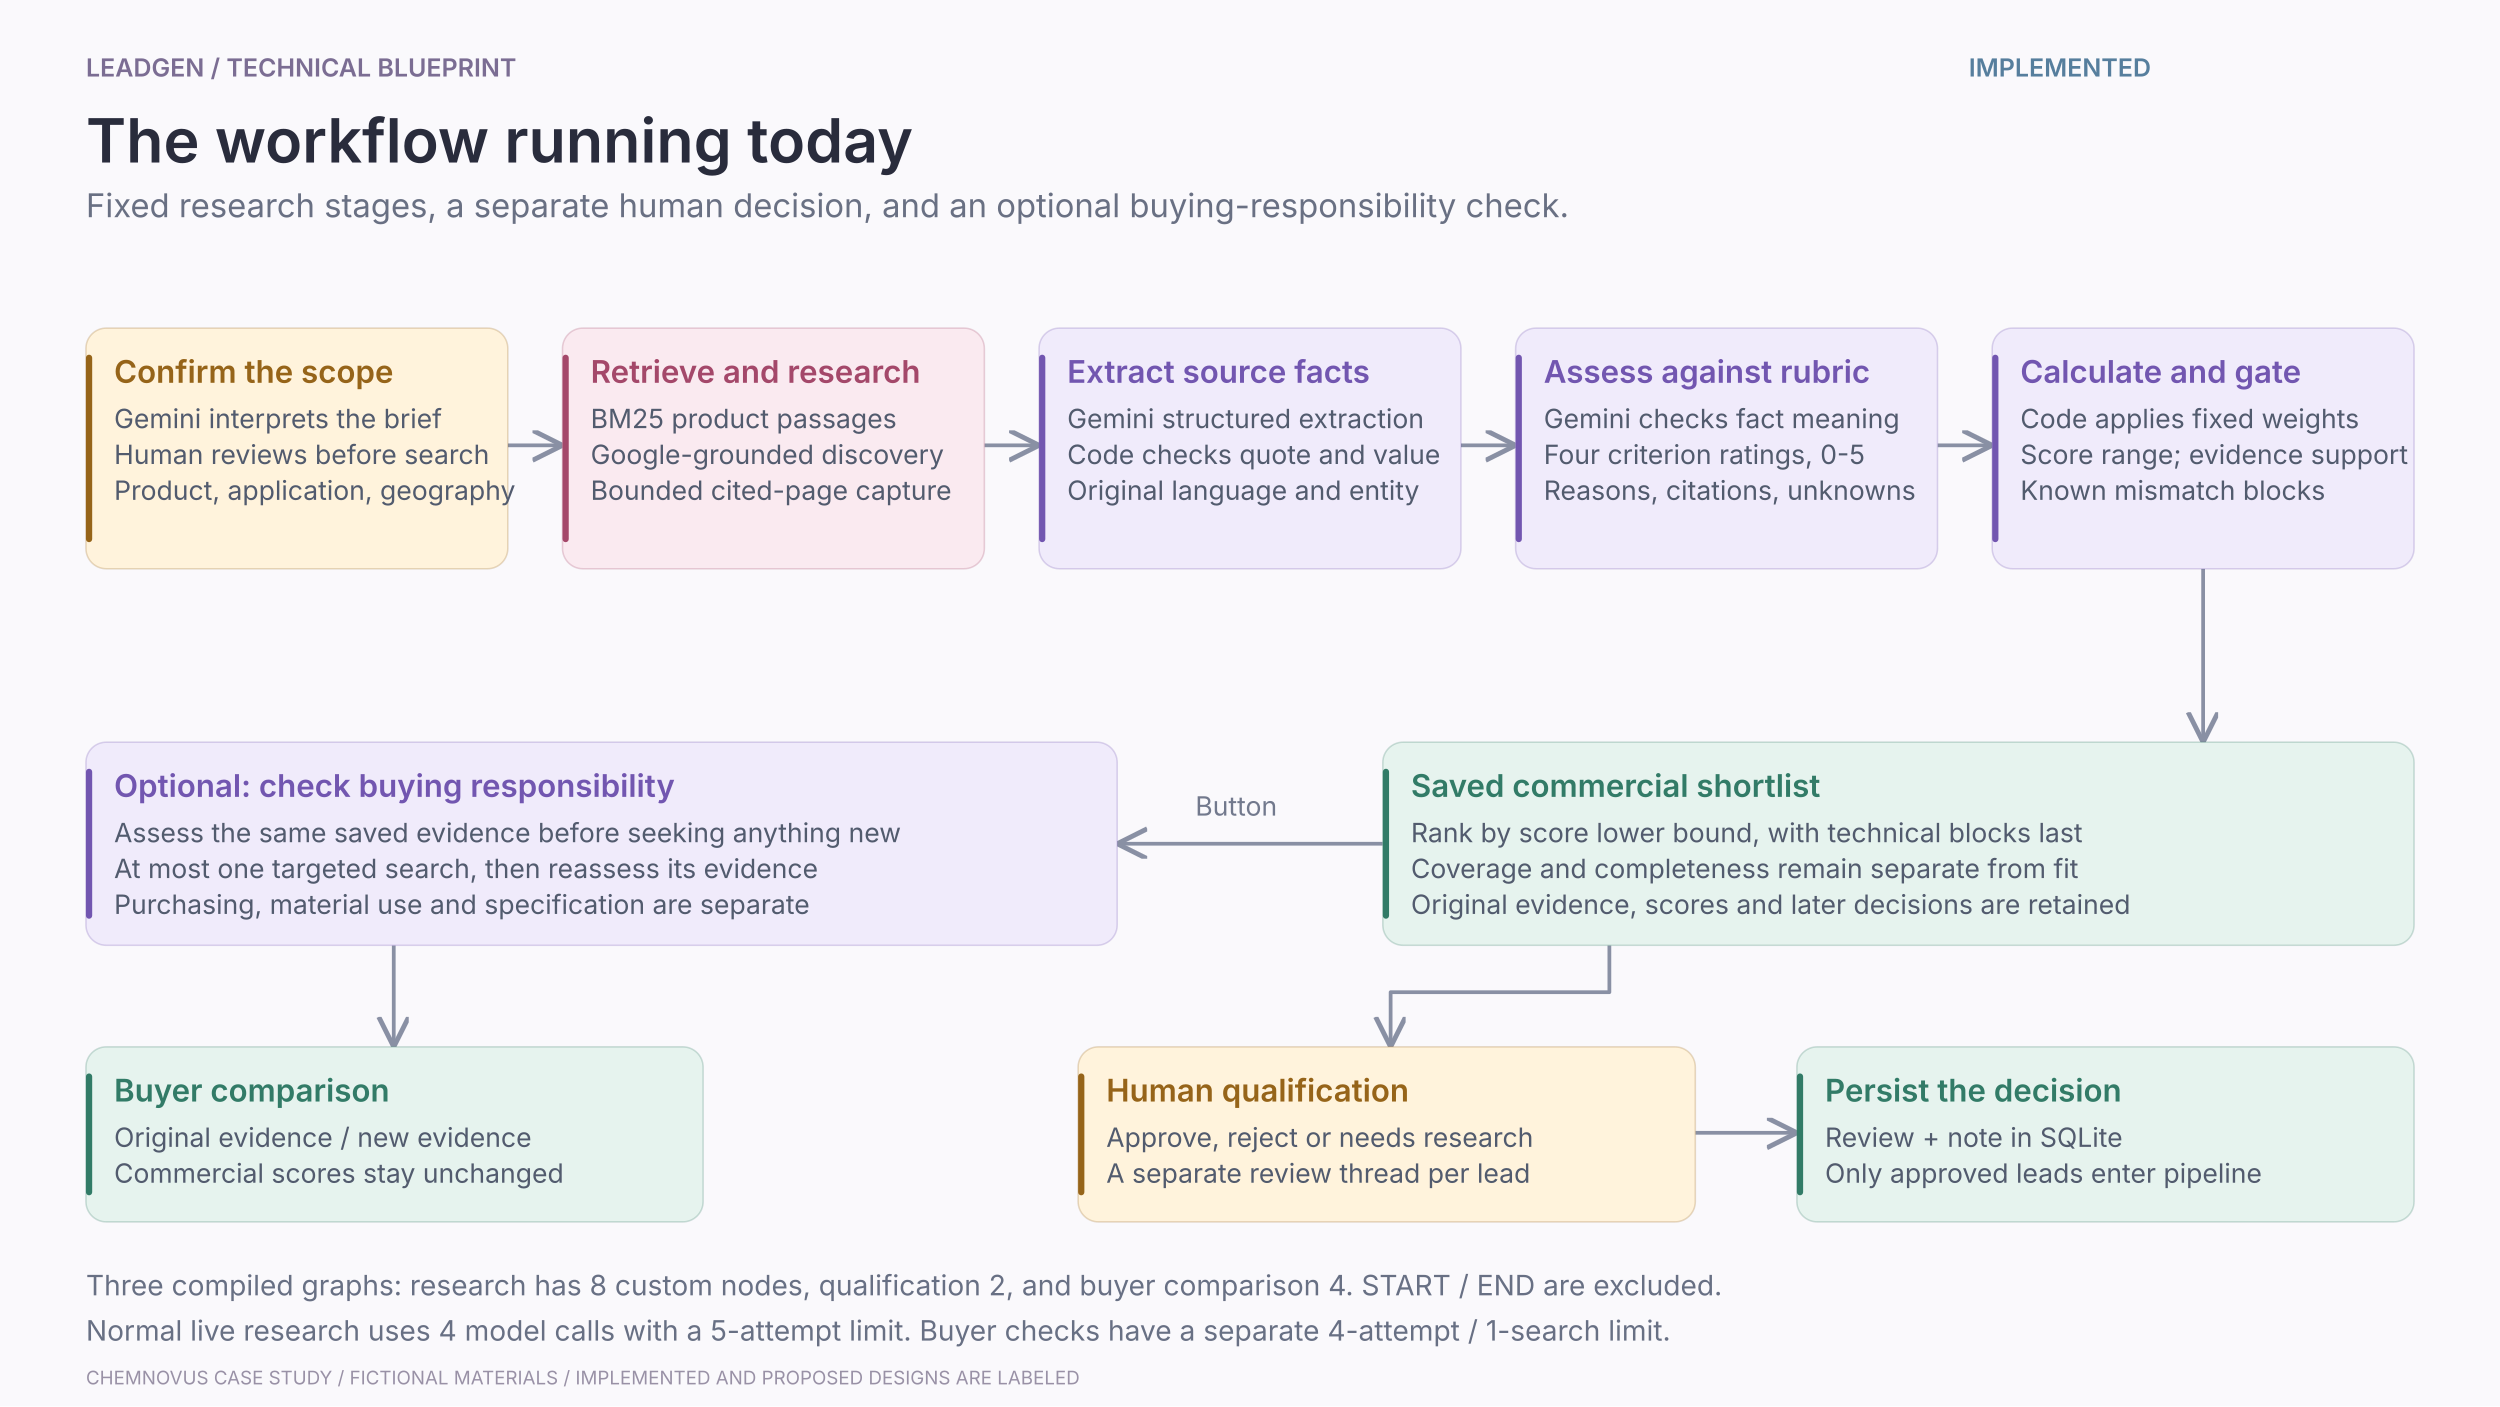
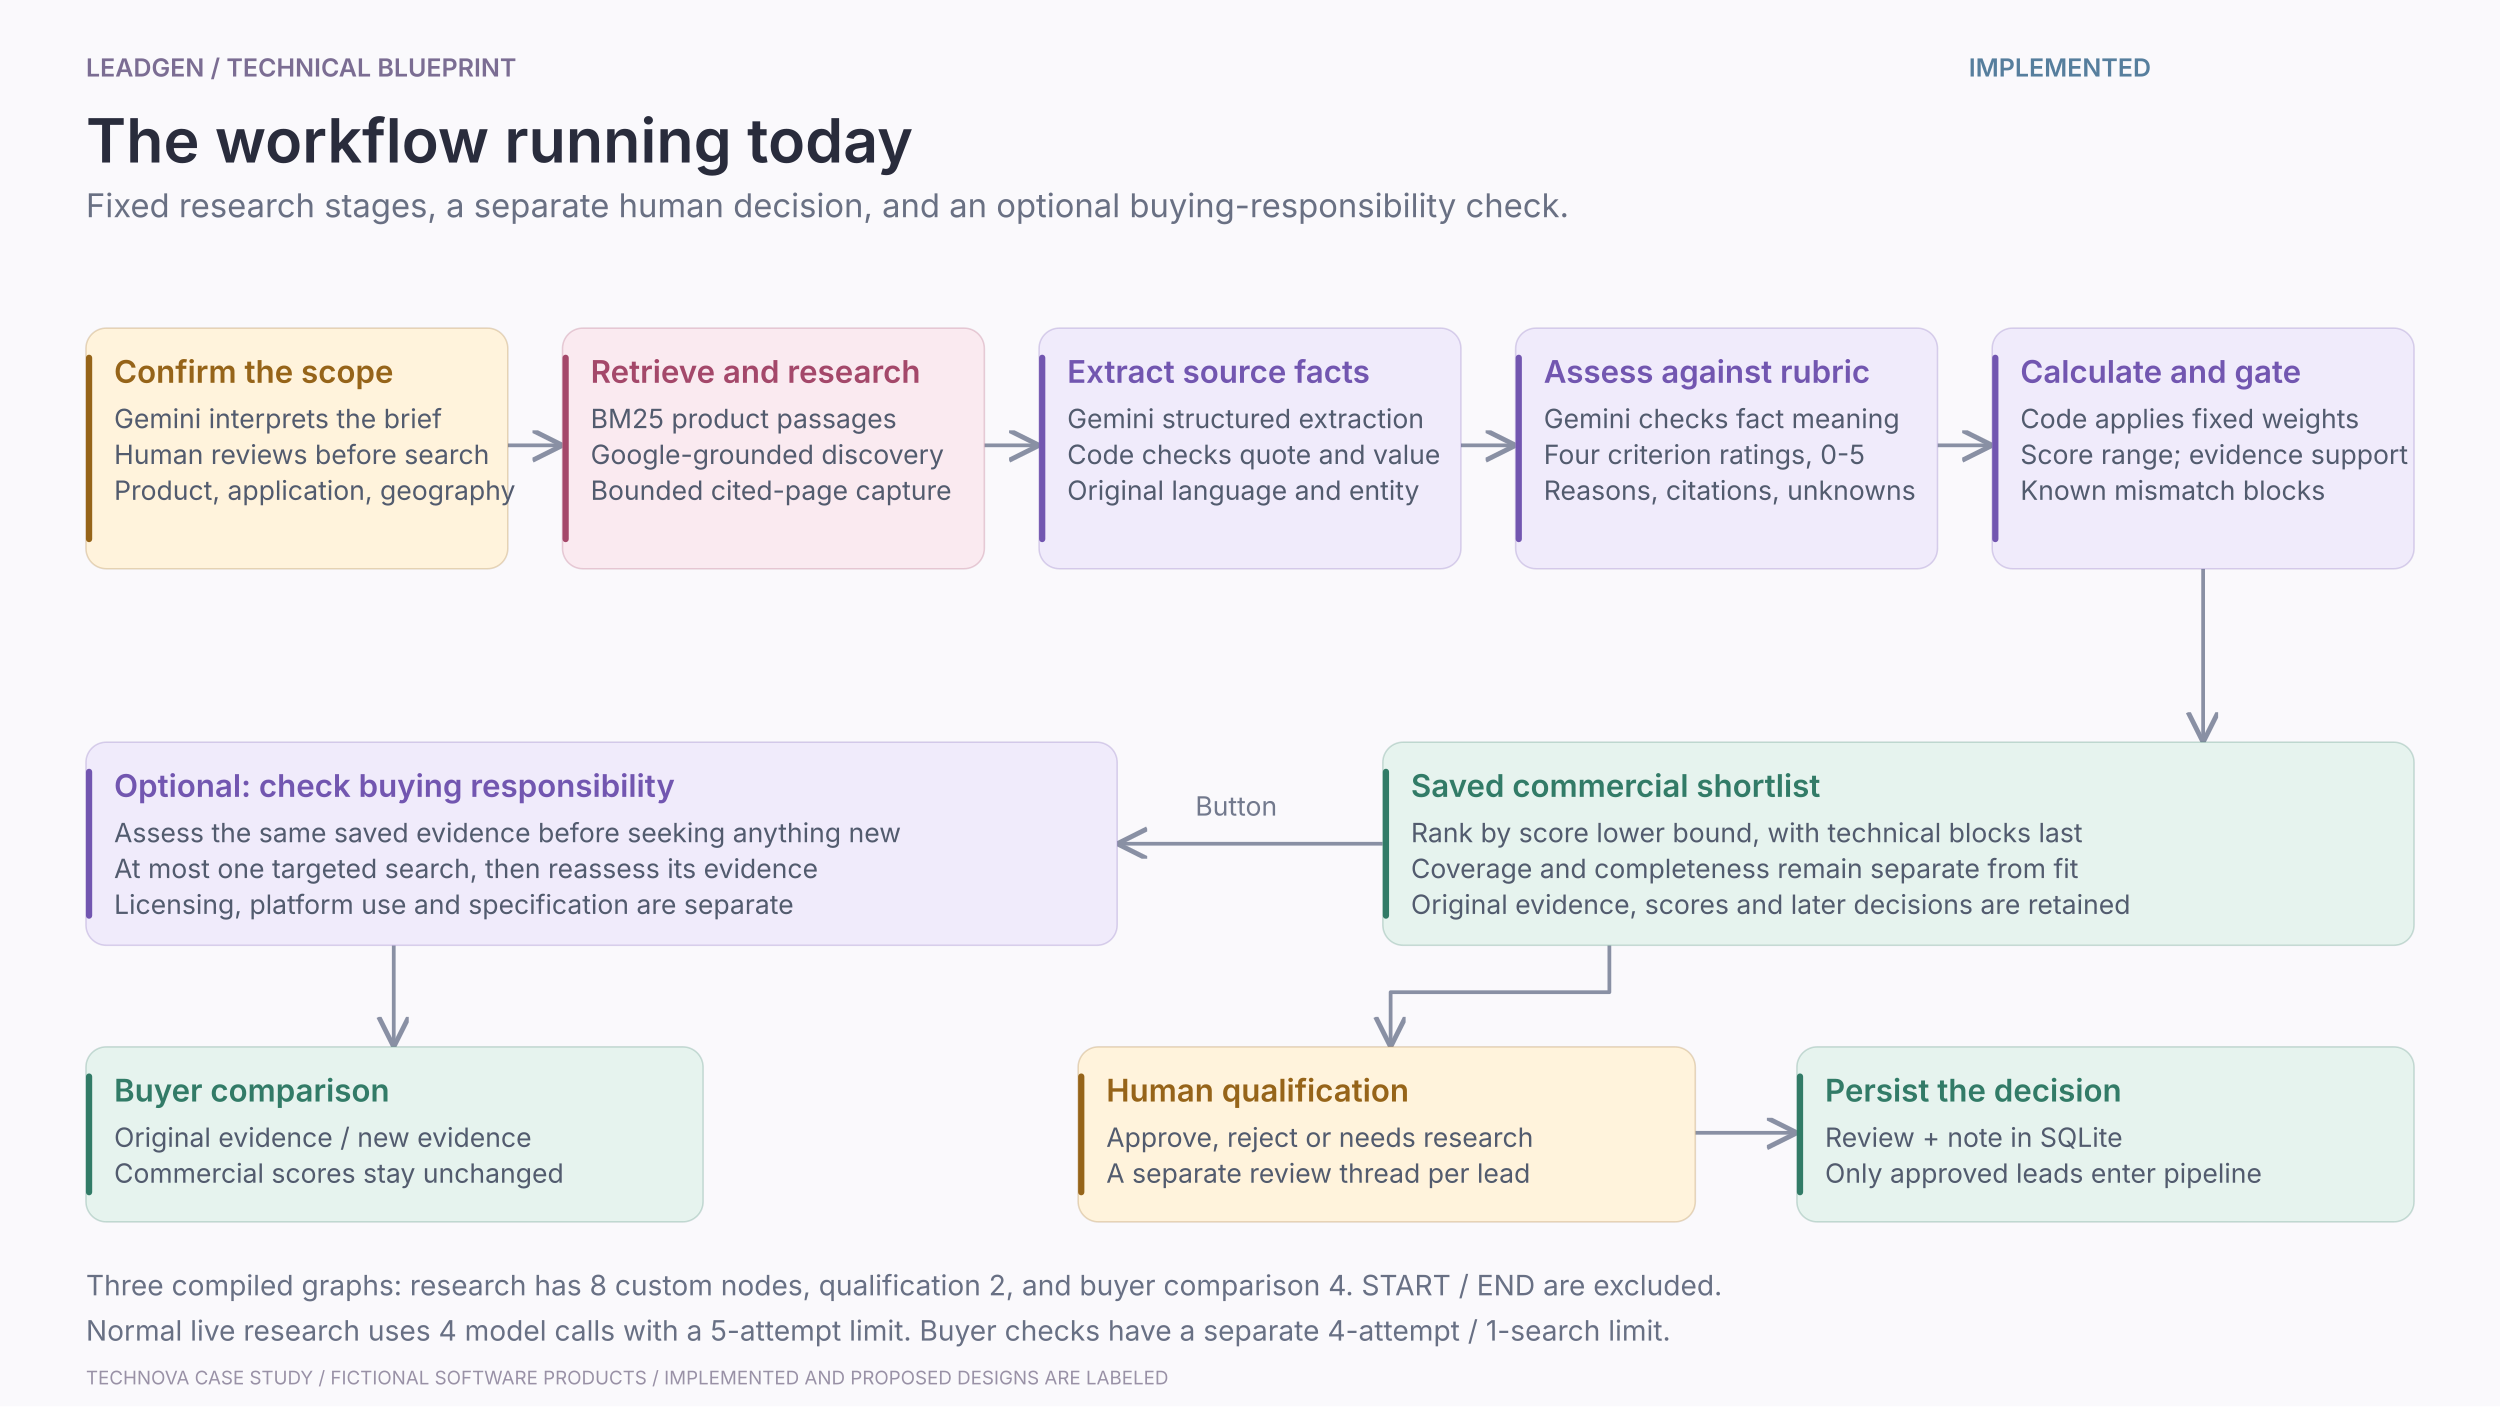
<svg xmlns="http://www.w3.org/2000/svg" width="1600" height="900" viewBox="0 0 1600 900" role="img" aria-labelledby="title desc">
  <defs>
    <marker id="arrow" markerWidth="9" markerHeight="9" refX="8" refY="4" orient="auto" markerUnits="strokeWidth">
      <path d="M0,0 L8,4 L0,8" fill="none" stroke="#8990a4" stroke-width="1.3" />
    </marker>
  </defs>
  <g font-family="Inter, Arial, sans-serif">
    <rect width="1600" height="900" fill="#faf9fc" />
    <text x="55" y="49" fill="#7b6d93" font-size="16" font-weight="600">
      <tspan x="55" dy="0">LEADGEN / TECHNICAL BLUEPRINT</tspan>
    </text>
    <text x="55" y="104" fill="#292c3c" font-size="39" font-weight="600">
      <tspan x="55" dy="0">The workflow running today</tspan>
    </text>
    <text x="55" y="139" fill="#697083" font-size="21" font-weight="400">
      <tspan x="55" dy="0">Fixed research stages, a separate human decision, and an optional buying-responsibility check.</tspan>
    </text>
    <text x="1260" y="49" fill="#567e9d" font-size="16" font-weight="600">
      <tspan x="1260" dy="0">IMPLEMENTED</tspan>
    </text>
    <polyline points="325,285 360,285" fill="none" stroke="#8990a4" stroke-width="2.4" stroke-linejoin="round" marker-end="url(#arrow)" />
    <polyline points="630,285 665,285" fill="none" stroke="#8990a4" stroke-width="2.4" stroke-linejoin="round" marker-end="url(#arrow)" />
    <polyline points="935,285 970,285" fill="none" stroke="#8990a4" stroke-width="2.4" stroke-linejoin="round" marker-end="url(#arrow)" />
    <polyline points="1240,285 1275,285" fill="none" stroke="#8990a4" stroke-width="2.4" stroke-linejoin="round" marker-end="url(#arrow)" />
    <polyline points="1410,364 1410,475" fill="none" stroke="#8990a4" stroke-width="2.4" stroke-linejoin="round" marker-end="url(#arrow)" />
    <polyline points="885,540 715,540" fill="none" stroke="#8990a4" stroke-width="2.4" stroke-linejoin="round" marker-end="url(#arrow)" />
    <rect x="760" y="504" width="66" height="25" rx="4" fill="#faf9fc" />
    <text x="765" y="522" fill="#72798d" font-size="17" font-weight="400">
      <tspan x="765" dy="0">Button</tspan>
    </text>
    <polyline points="252,605 252,670" fill="none" stroke="#8990a4" stroke-width="2.4" stroke-linejoin="round" marker-end="url(#arrow)" />
    <polyline points="1030,605 1030,635 890,635 890,670" fill="none" stroke="#8990a4" stroke-width="2.4" stroke-linejoin="round" marker-end="url(#arrow)" />
    <polyline points="1085,725 1150,725" fill="none" stroke="#8990a4" stroke-width="2.4" stroke-linejoin="round" marker-end="url(#arrow)" />
    <g data-node="scope" data-x="55" data-y="210" data-w="270" data-h="154">
      <rect x="55" y="210" width="270" height="154" rx="13" fill="#fff3dc" stroke="#966419" stroke-opacity=".24" />
      <rect x="55" y="227" width="4" height="120" rx="2" fill="#966419" />
      <text x="73" y="245" fill="#966419" font-size="20" font-weight="600">
        <tspan x="73" dy="0">Confirm the scope</tspan>
      </text>
      <text x="73" y="274" fill="#525b6e" font-size="17" font-weight="400">
        <tspan x="73" dy="0">Gemini interprets the brief</tspan>
        <tspan x="73" dy="22.95">Human reviews before search</tspan>
        <tspan x="73" dy="22.95">Product, application, geography</tspan>
      </text>
    </g>
    <g data-node="research" data-x="360" data-y="210" data-w="270" data-h="154">
      <rect x="360" y="210" width="270" height="154" rx="13" fill="#faeaf0" stroke="#a4486a" stroke-opacity=".24" />
      <rect x="360" y="227" width="4" height="120" rx="2" fill="#a4486a" />
      <text x="378" y="245" fill="#a4486a" font-size="20" font-weight="600">
        <tspan x="378" dy="0">Retrieve and research</tspan>
      </text>
      <text x="378" y="274" fill="#525b6e" font-size="17" font-weight="400">
        <tspan x="378" dy="0">BM25 product passages</tspan>
        <tspan x="378" dy="22.95">Google-grounded discovery</tspan>
        <tspan x="378" dy="22.95">Bounded cited-page capture</tspan>
      </text>
    </g>
    <g data-node="extract" data-x="665" data-y="210" data-w="270" data-h="154">
      <rect x="665" y="210" width="270" height="154" rx="13" fill="#f0ebfb" stroke="#7256b0" stroke-opacity=".24" />
      <rect x="665" y="227" width="4" height="120" rx="2" fill="#7256b0" />
      <text x="683" y="245" fill="#7256b0" font-size="20" font-weight="600">
        <tspan x="683" dy="0">Extract source facts</tspan>
      </text>
      <text x="683" y="274" fill="#525b6e" font-size="17" font-weight="400">
        <tspan x="683" dy="0">Gemini structured extraction</tspan>
        <tspan x="683" dy="22.95">Code checks quote and value</tspan>
        <tspan x="683" dy="22.95">Original language and entity</tspan>
      </text>
    </g>
    <g data-node="assess" data-x="970" data-y="210" data-w="270" data-h="154">
      <rect x="970" y="210" width="270" height="154" rx="13" fill="#f0ebfb" stroke="#7256b0" stroke-opacity=".24" />
      <rect x="970" y="227" width="4" height="120" rx="2" fill="#7256b0" />
      <text x="988" y="245" fill="#7256b0" font-size="20" font-weight="600">
        <tspan x="988" dy="0">Assess against rubric</tspan>
      </text>
      <text x="988" y="274" fill="#525b6e" font-size="17" font-weight="400">
        <tspan x="988" dy="0">Gemini checks fact meaning</tspan>
        <tspan x="988" dy="22.95">Four criterion ratings, 0-5</tspan>
        <tspan x="988" dy="22.95">Reasons, citations, unknowns</tspan>
      </text>
    </g>
    <g data-node="calculate" data-x="1275" data-y="210" data-w="270" data-h="154">
      <rect x="1275" y="210" width="270" height="154" rx="13" fill="#f0ebfb" stroke="#7256b0" stroke-opacity=".24" />
      <rect x="1275" y="227" width="4" height="120" rx="2" fill="#7256b0" />
      <text x="1293" y="245" fill="#7256b0" font-size="20" font-weight="600">
        <tspan x="1293" dy="0">Calculate and gate</tspan>
      </text>
      <text x="1293" y="274" fill="#525b6e" font-size="17" font-weight="400">
        <tspan x="1293" dy="0">Code applies fixed weights</tspan>
        <tspan x="1293" dy="22.95">Score range; evidence support</tspan>
        <tspan x="1293" dy="22.95">Known mismatch blocks</tspan>
      </text>
    </g>
    <g data-node="shortlist" data-x="885" data-y="475" data-w="660" data-h="130">
      <rect x="885" y="475" width="660" height="130" rx="13" fill="#e6f3ee" stroke="#327b67" stroke-opacity=".24" />
      <rect x="885" y="492" width="4" height="96" rx="2" fill="#327b67" />
      <text x="903" y="510" fill="#327b67" font-size="20" font-weight="600">
        <tspan x="903" dy="0">Saved commercial shortlist</tspan>
      </text>
      <text x="903" y="539" fill="#525b6e" font-size="17" font-weight="400">
        <tspan x="903" dy="0">Rank by score lower bound, with technical blocks last</tspan>
        <tspan x="903" dy="22.95">Coverage and completeness remain separate from fit</tspan>
        <tspan x="903" dy="22.95">Original evidence, scores and later decisions are retained</tspan>
      </text>
    </g>
    <g data-node="buyer" data-x="55" data-y="475" data-w="660" data-h="130">
      <rect x="55" y="475" width="660" height="130" rx="13" fill="#f0ebfb" stroke="#7256b0" stroke-opacity=".24" />
      <rect x="55" y="492" width="4" height="96" rx="2" fill="#7256b0" />
      <text x="73" y="510" fill="#7256b0" font-size="20" font-weight="600">
        <tspan x="73" dy="0">Optional: check buying responsibility</tspan>
      </text>
      <text x="73" y="539" fill="#525b6e" font-size="17" font-weight="400">
        <tspan x="73" dy="0">Assess the same saved evidence before seeking anything new</tspan>
        <tspan x="73" dy="22.95">At most one targeted search, then reassess its evidence</tspan>
-         <tspan x="73" dy="22.95">Purchasing, material use and specification are separate</tspan>
+         <tspan x="73" dy="22.95">Licensing, platform use and specification are separate</tspan>
      </text>
    </g>
    <g data-node="comparison" data-x="55" data-y="670" data-w="395" data-h="112">
      <rect x="55" y="670" width="395" height="112" rx="13" fill="#e6f3ee" stroke="#327b67" stroke-opacity=".24" />
      <rect x="55" y="687" width="4" height="78" rx="2" fill="#327b67" />
      <text x="73" y="705" fill="#327b67" font-size="20" font-weight="600">
        <tspan x="73" dy="0">Buyer comparison</tspan>
      </text>
      <text x="73" y="734" fill="#525b6e" font-size="17" font-weight="400">
        <tspan x="73" dy="0">Original evidence / new evidence</tspan>
        <tspan x="73" dy="22.95">Commercial scores stay unchanged</tspan>
      </text>
    </g>
    <g data-node="review" data-x="690" data-y="670" data-w="395" data-h="112">
      <rect x="690" y="670" width="395" height="112" rx="13" fill="#fff3dc" stroke="#966419" stroke-opacity=".24" />
      <rect x="690" y="687" width="4" height="78" rx="2" fill="#966419" />
      <text x="708" y="705" fill="#966419" font-size="20" font-weight="600">
        <tspan x="708" dy="0">Human qualification</tspan>
      </text>
      <text x="708" y="734" fill="#525b6e" font-size="17" font-weight="400">
        <tspan x="708" dy="0">Approve, reject or needs research</tspan>
        <tspan x="708" dy="22.95">A separate review thread per lead</tspan>
      </text>
    </g>
    <g data-node="persist" data-x="1150" data-y="670" data-w="395" data-h="112">
      <rect x="1150" y="670" width="395" height="112" rx="13" fill="#e6f3ee" stroke="#327b67" stroke-opacity=".24" />
      <rect x="1150" y="687" width="4" height="78" rx="2" fill="#327b67" />
      <text x="1168" y="705" fill="#327b67" font-size="20" font-weight="600">
        <tspan x="1168" dy="0">Persist the decision</tspan>
      </text>
      <text x="1168" y="734" fill="#525b6e" font-size="17" font-weight="400">
        <tspan x="1168" dy="0">Review + note in SQLite</tspan>
        <tspan x="1168" dy="22.95">Only approved leads enter pipeline</tspan>
      </text>
    </g>
    <text x="55" y="829" fill="#687084" font-size="18" font-weight="400">
      <tspan x="55" dy="0">Three compiled graphs: research has 8 custom nodes, qualification 2, and buyer comparison 4. START / END are excluded.</tspan>
    </text>
    <text x="55" y="858" fill="#687084" font-size="18" font-weight="400">
      <tspan x="55" dy="0">Normal live research uses 4 model calls with a 5-attempt limit. Buyer checks have a separate 4-attempt / 1-search limit.</tspan>
    </text>
    <text x="55" y="886" fill="#9991a6" font-size="12" font-weight="400">
-       <tspan x="55" dy="0">CHEMNOVUS CASE STUDY / FICTIONAL MATERIALS / IMPLEMENTED AND PROPOSED DESIGNS ARE LABELED</tspan>
+       <tspan x="55" dy="0">TECHNOVA CASE STUDY / FICTIONAL SOFTWARE PRODUCTS / IMPLEMENTED AND PROPOSED DESIGNS ARE LABELED</tspan>
    </text>
  </g>
</svg>
